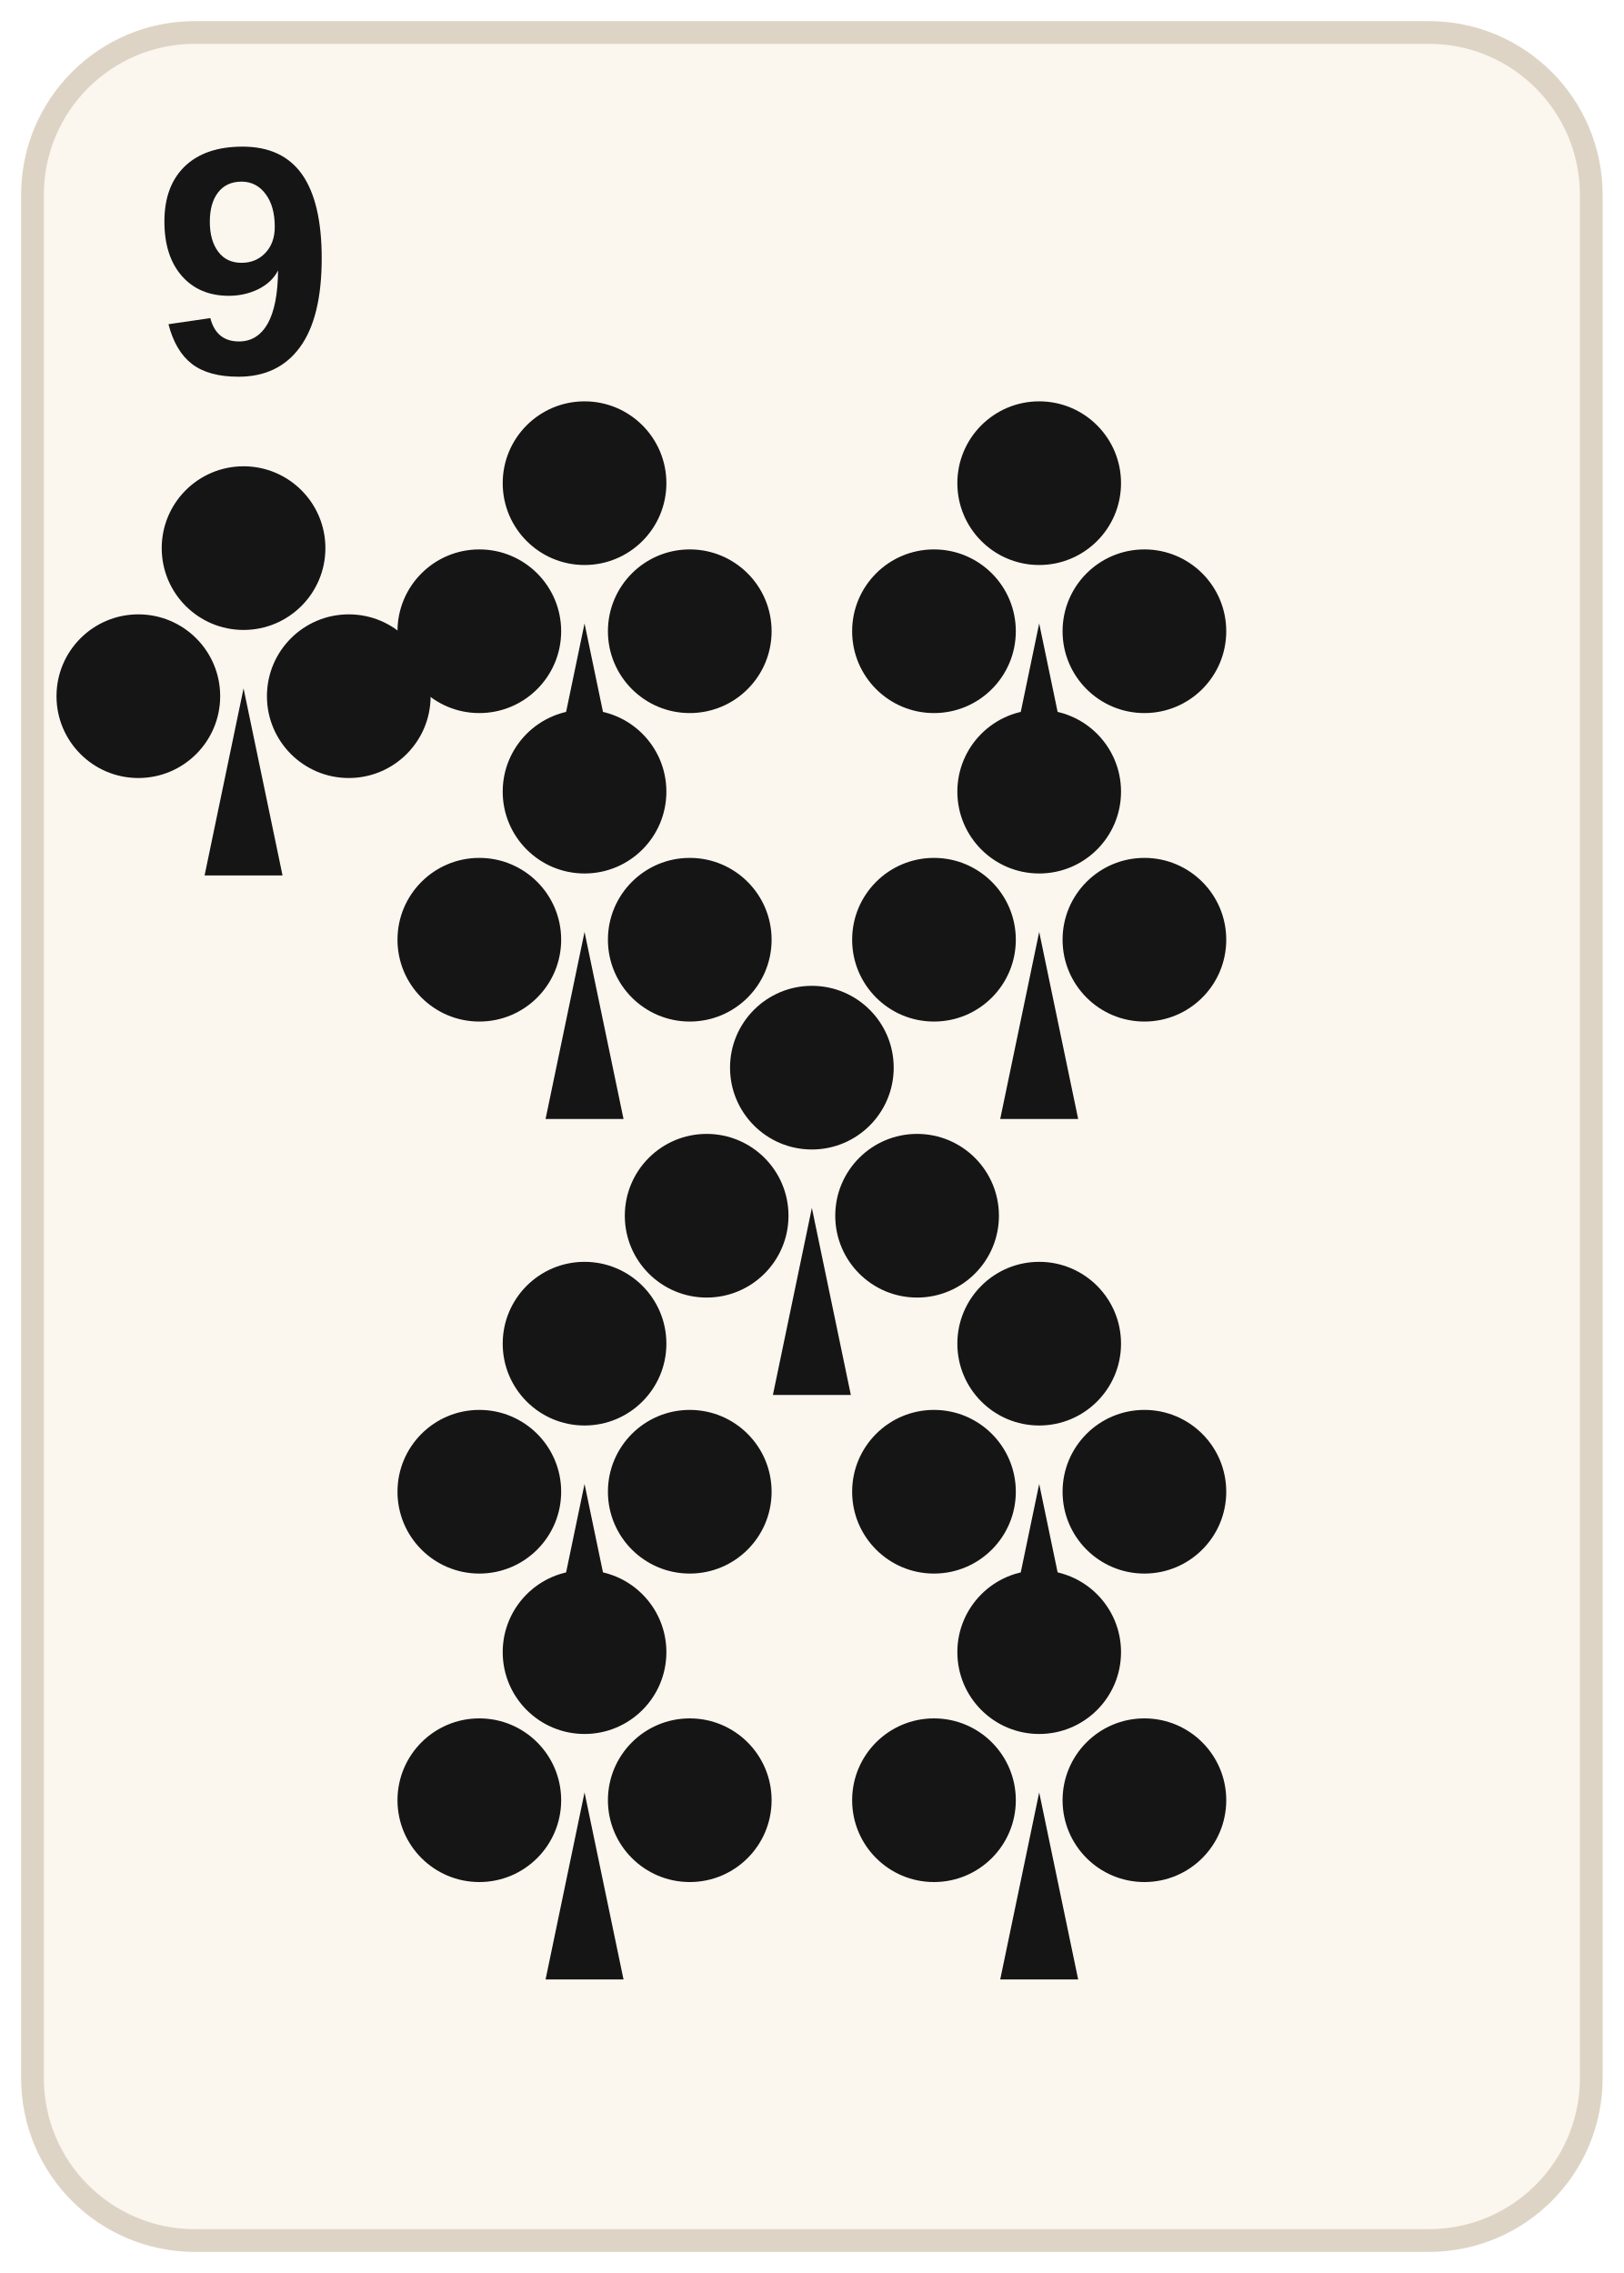
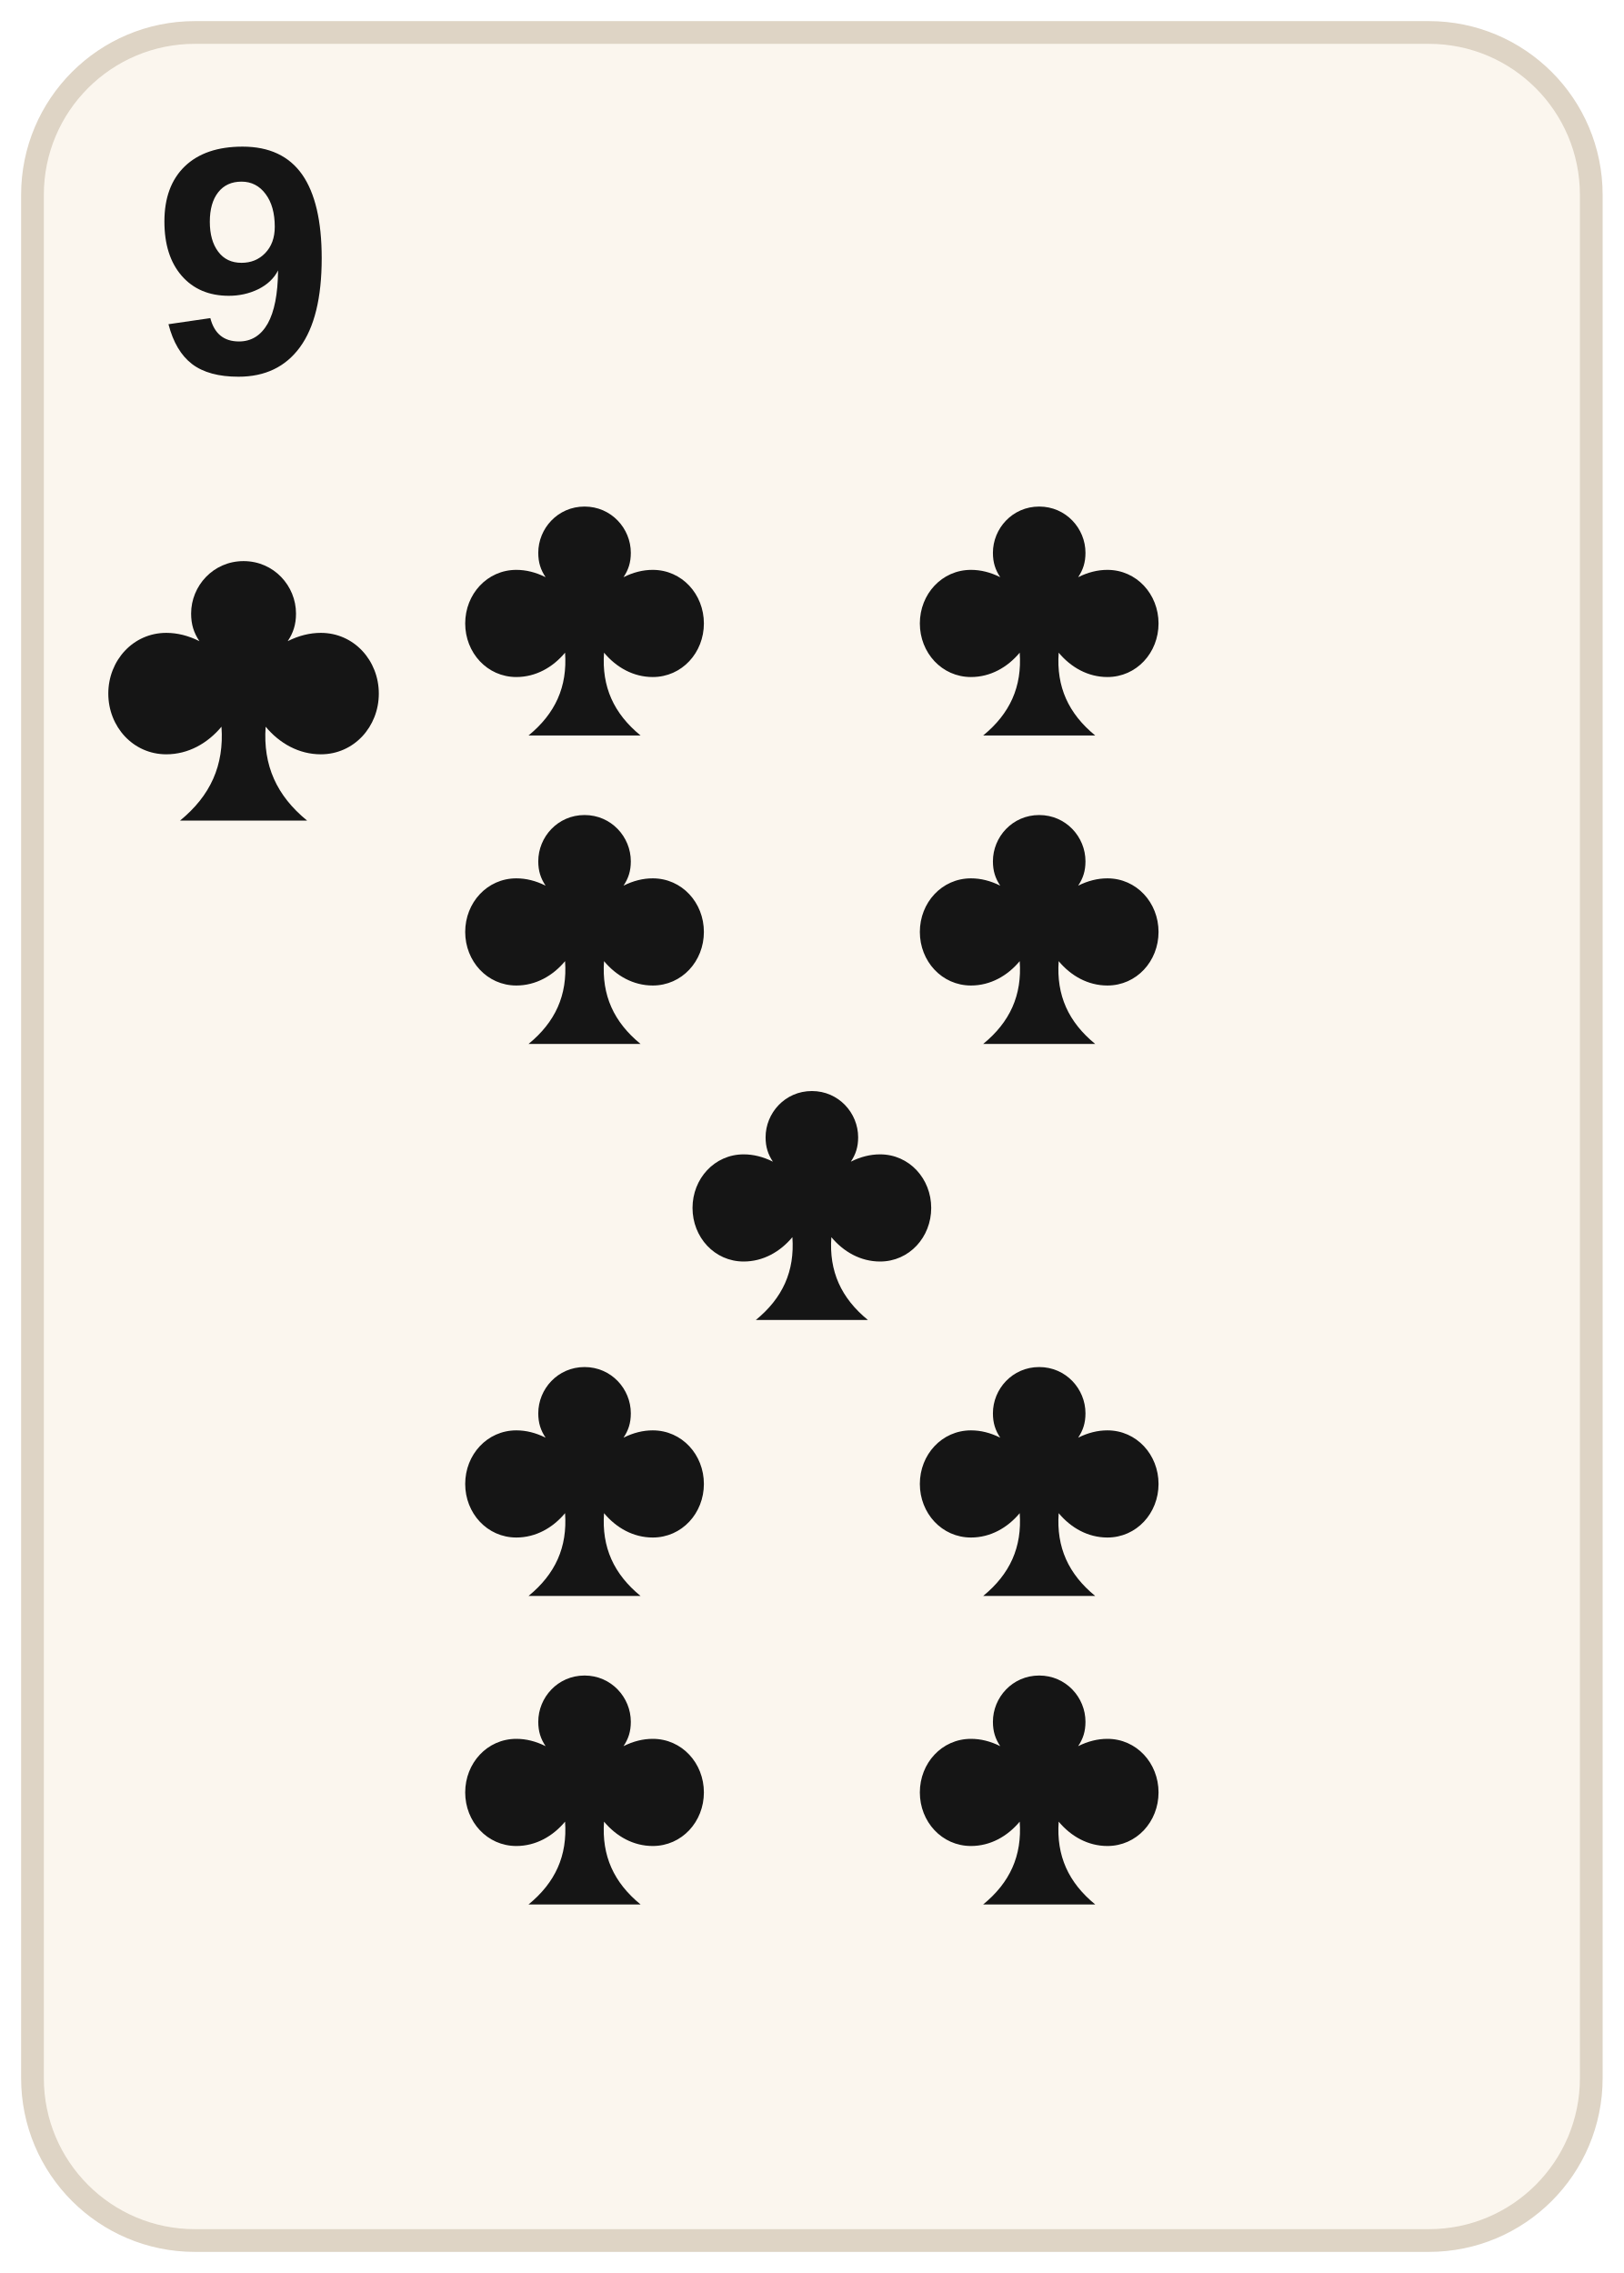
<svg xmlns="http://www.w3.org/2000/svg" viewBox="0 0 100 140" role="img" aria-label="9 of Clubs">
  <rect x="2" y="2" width="96" height="136" rx="10" fill="#fbf6ee" stroke="#ded4c5" stroke-width="1.4" />
  <g font-family="Haskoy,-apple-system,BlinkMacSystemFont,'Segoe UI',Arial,sans-serif">
    <text x="15" y="23" fill="#151515" font-size="20" font-weight="700" text-anchor="middle">9</text>
-     <g fill="#151515" transform="translate(15 40) scale(0.24)">
-       <path d="M-21-26a21 21 0 1 0 42 0 21 21 0 1 0-42 0ZM-48 12a21 21 0 1 0 42 0 21 21 0 1 0-42 0ZM6 12a21 21 0 1 0 42 0 21 21 0 1 0-42 0ZM0 10 10 58H-10Z" />
+     <g fill="#151515" transform="translate(15 40) scale(0.17)">
+       <path d="M0-32C-11-32-19-23-19-13c0 4 1 7 3 10-4-2-8-3-12-3-12 0-21 10-21 22s9 22 21 22c8 0 15-4 20-10 1 14-4 25-15 34h46C12 53 7 42 8 28c5 6 12 10 20 10 12 0 21-10 21-22S40-6 28-6c-4 0-8 1-12 3 2-3 3-6 3-10 0-10-8-19-19-19Z" />
    </g>
  </g>
  <g>
-     <g fill="#151515" transform="translate(36 36) scale(0.24)">
-       <path d="M-21-26a21 21 0 1 0 42 0 21 21 0 1 0-42 0ZM-48 12a21 21 0 1 0 42 0 21 21 0 1 0-42 0ZM6 12a21 21 0 1 0 42 0 21 21 0 1 0-42 0ZM0 10 10 58H-10Z" />
+     <g fill="#151515" transform="translate(36 36) scale(0.15)">
+       <path d="M0-32C-11-32-19-23-19-13c0 4 1 7 3 10-4-2-8-3-12-3-12 0-21 10-21 22s9 22 21 22c8 0 15-4 20-10 1 14-4 25-15 34h46C12 53 7 42 8 28c5 6 12 10 20 10 12 0 21-10 21-22S40-6 28-6c-4 0-8 1-12 3 2-3 3-6 3-10 0-10-8-19-19-19Z" />
    </g>
-     <g fill="#151515" transform="translate(64 36) scale(0.24)">
-       <path d="M-21-26a21 21 0 1 0 42 0 21 21 0 1 0-42 0ZM-48 12a21 21 0 1 0 42 0 21 21 0 1 0-42 0ZM6 12a21 21 0 1 0 42 0 21 21 0 1 0-42 0ZM0 10 10 58H-10Z" />
+     <g fill="#151515" transform="translate(64 36) scale(0.15)">
+       <path d="M0-32C-11-32-19-23-19-13c0 4 1 7 3 10-4-2-8-3-12-3-12 0-21 10-21 22s9 22 21 22c8 0 15-4 20-10 1 14-4 25-15 34h46C12 53 7 42 8 28c5 6 12 10 20 10 12 0 21-10 21-22S40-6 28-6c-4 0-8 1-12 3 2-3 3-6 3-10 0-10-8-19-19-19Z" />
    </g>
-     <g fill="#151515" transform="translate(36 55) scale(0.24)">
-       <path d="M-21-26a21 21 0 1 0 42 0 21 21 0 1 0-42 0ZM-48 12a21 21 0 1 0 42 0 21 21 0 1 0-42 0ZM6 12a21 21 0 1 0 42 0 21 21 0 1 0-42 0ZM0 10 10 58H-10Z" />
+     <g fill="#151515" transform="translate(36 55) scale(0.15)">
+       <path d="M0-32C-11-32-19-23-19-13c0 4 1 7 3 10-4-2-8-3-12-3-12 0-21 10-21 22s9 22 21 22c8 0 15-4 20-10 1 14-4 25-15 34h46C12 53 7 42 8 28c5 6 12 10 20 10 12 0 21-10 21-22S40-6 28-6c-4 0-8 1-12 3 2-3 3-6 3-10 0-10-8-19-19-19Z" />
    </g>
-     <g fill="#151515" transform="translate(64 55) scale(0.24)">
-       <path d="M-21-26a21 21 0 1 0 42 0 21 21 0 1 0-42 0ZM-48 12a21 21 0 1 0 42 0 21 21 0 1 0-42 0ZM6 12a21 21 0 1 0 42 0 21 21 0 1 0-42 0ZM0 10 10 58H-10Z" />
+     <g fill="#151515" transform="translate(64 55) scale(0.15)">
+       <path d="M0-32C-11-32-19-23-19-13c0 4 1 7 3 10-4-2-8-3-12-3-12 0-21 10-21 22s9 22 21 22c8 0 15-4 20-10 1 14-4 25-15 34h46C12 53 7 42 8 28c5 6 12 10 20 10 12 0 21-10 21-22S40-6 28-6c-4 0-8 1-12 3 2-3 3-6 3-10 0-10-8-19-19-19Z" />
    </g>
-     <g fill="#151515" transform="translate(50 72) scale(0.24)">
-       <path d="M-21-26a21 21 0 1 0 42 0 21 21 0 1 0-42 0ZM-48 12a21 21 0 1 0 42 0 21 21 0 1 0-42 0ZM6 12a21 21 0 1 0 42 0 21 21 0 1 0-42 0ZM0 10 10 58H-10Z" />
+     <g fill="#151515" transform="translate(50 72) scale(0.15)">
+       <path d="M0-32C-11-32-19-23-19-13c0 4 1 7 3 10-4-2-8-3-12-3-12 0-21 10-21 22s9 22 21 22c8 0 15-4 20-10 1 14-4 25-15 34h46C12 53 7 42 8 28c5 6 12 10 20 10 12 0 21-10 21-22S40-6 28-6c-4 0-8 1-12 3 2-3 3-6 3-10 0-10-8-19-19-19Z" />
    </g>
-     <g fill="#151515" transform="translate(36 89) scale(0.24)">
-       <path d="M-21-26a21 21 0 1 0 42 0 21 21 0 1 0-42 0ZM-48 12a21 21 0 1 0 42 0 21 21 0 1 0-42 0ZM6 12a21 21 0 1 0 42 0 21 21 0 1 0-42 0ZM0 10 10 58H-10Z" />
+     <g fill="#151515" transform="translate(36 89) scale(0.15)">
+       <path d="M0-32C-11-32-19-23-19-13c0 4 1 7 3 10-4-2-8-3-12-3-12 0-21 10-21 22s9 22 21 22c8 0 15-4 20-10 1 14-4 25-15 34h46C12 53 7 42 8 28c5 6 12 10 20 10 12 0 21-10 21-22S40-6 28-6c-4 0-8 1-12 3 2-3 3-6 3-10 0-10-8-19-19-19Z" />
    </g>
-     <g fill="#151515" transform="translate(64 89) scale(0.24)">
-       <path d="M-21-26a21 21 0 1 0 42 0 21 21 0 1 0-42 0ZM-48 12a21 21 0 1 0 42 0 21 21 0 1 0-42 0ZM6 12a21 21 0 1 0 42 0 21 21 0 1 0-42 0ZM0 10 10 58H-10Z" />
+     <g fill="#151515" transform="translate(64 89) scale(0.15)">
+       <path d="M0-32C-11-32-19-23-19-13c0 4 1 7 3 10-4-2-8-3-12-3-12 0-21 10-21 22s9 22 21 22c8 0 15-4 20-10 1 14-4 25-15 34h46C12 53 7 42 8 28c5 6 12 10 20 10 12 0 21-10 21-22S40-6 28-6c-4 0-8 1-12 3 2-3 3-6 3-10 0-10-8-19-19-19Z" />
    </g>
-     <g fill="#151515" transform="translate(36 108) scale(0.24)">
-       <path d="M-21-26a21 21 0 1 0 42 0 21 21 0 1 0-42 0ZM-48 12a21 21 0 1 0 42 0 21 21 0 1 0-42 0ZM6 12a21 21 0 1 0 42 0 21 21 0 1 0-42 0ZM0 10 10 58H-10Z" />
+     <g fill="#151515" transform="translate(36 108) scale(0.15)">
+       <path d="M0-32C-11-32-19-23-19-13c0 4 1 7 3 10-4-2-8-3-12-3-12 0-21 10-21 22s9 22 21 22c8 0 15-4 20-10 1 14-4 25-15 34h46C12 53 7 42 8 28c5 6 12 10 20 10 12 0 21-10 21-22S40-6 28-6c-4 0-8 1-12 3 2-3 3-6 3-10 0-10-8-19-19-19Z" />
    </g>
-     <g fill="#151515" transform="translate(64 108) scale(0.24)">
-       <path d="M-21-26a21 21 0 1 0 42 0 21 21 0 1 0-42 0ZM-48 12a21 21 0 1 0 42 0 21 21 0 1 0-42 0ZM6 12a21 21 0 1 0 42 0 21 21 0 1 0-42 0ZM0 10 10 58H-10Z" />
+     <g fill="#151515" transform="translate(64 108) scale(0.15)">
+       <path d="M0-32C-11-32-19-23-19-13c0 4 1 7 3 10-4-2-8-3-12-3-12 0-21 10-21 22s9 22 21 22c8 0 15-4 20-10 1 14-4 25-15 34h46C12 53 7 42 8 28c5 6 12 10 20 10 12 0 21-10 21-22S40-6 28-6c-4 0-8 1-12 3 2-3 3-6 3-10 0-10-8-19-19-19Z" />
    </g>
  </g>
</svg>
